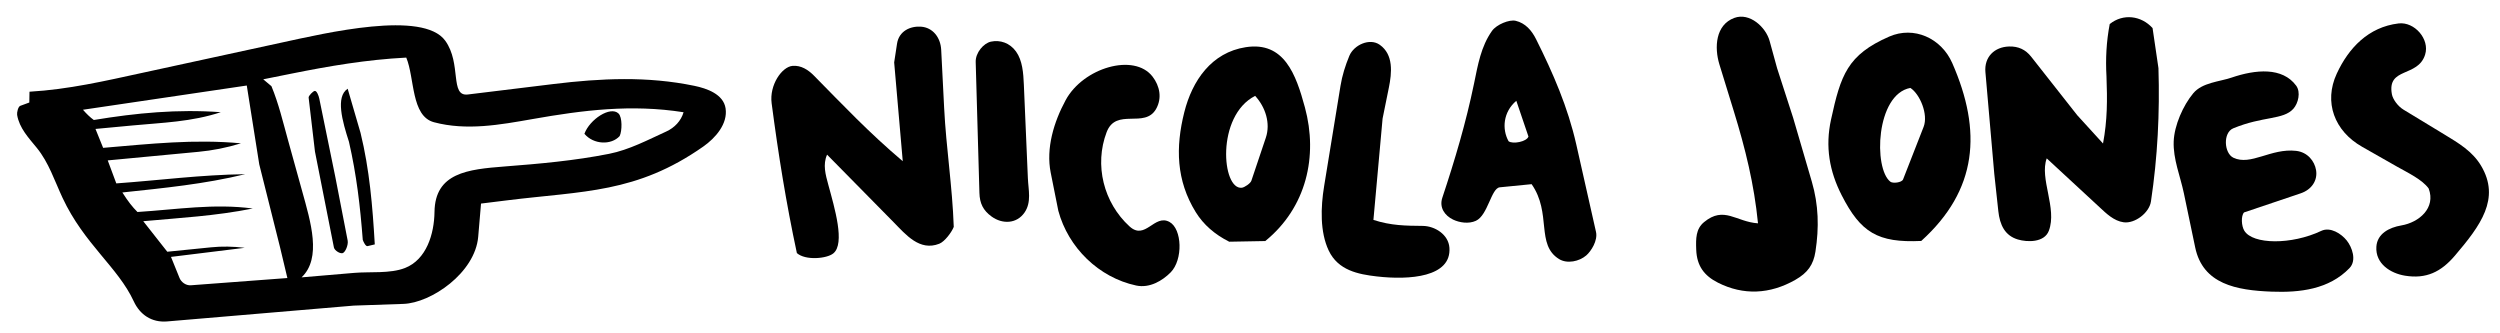
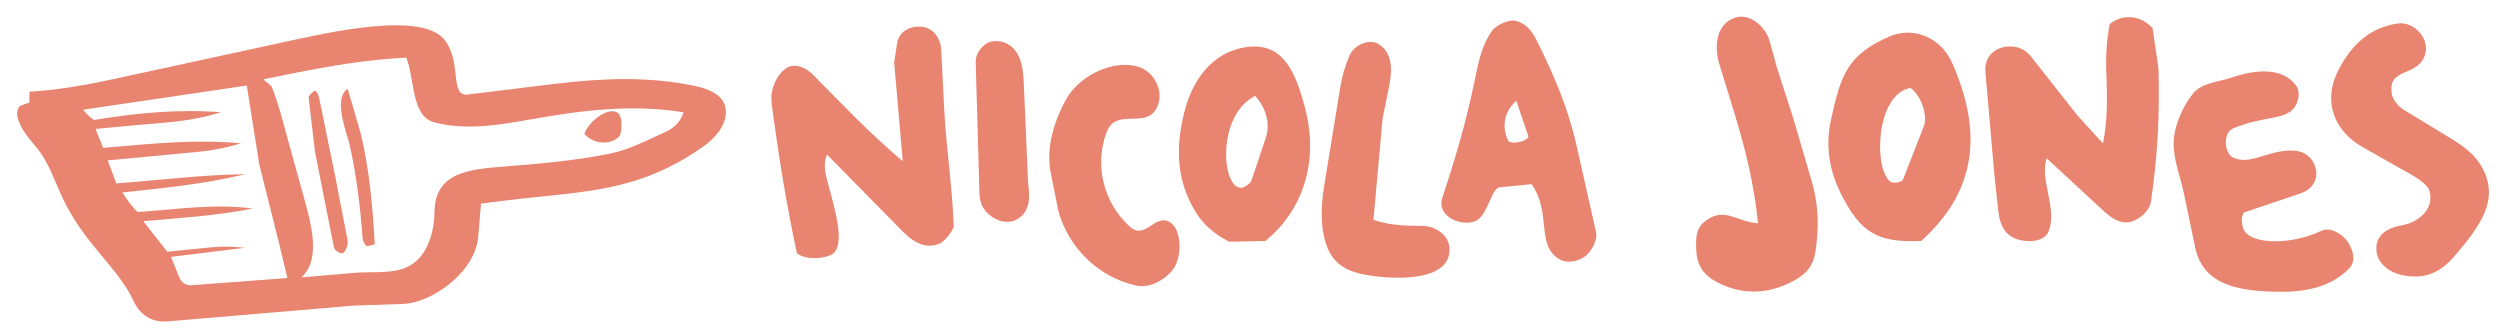
<svg xmlns="http://www.w3.org/2000/svg" id="Layer_1" data-name="Layer 1" viewBox="0 0 3151.85 418.98">
-   <path d="M602.91,298.36c-3.89,45.73-59.47,83.57-94.24,84.77l-62.68,2.16-235.25,19.95c-19.73,1.67-34.43-8.75-42.06-25.27-19.97-43.21-62.56-72.2-89.84-130.57-10.07-21.54-17.36-44.48-32.36-62.88-10.32-12.66-22.14-25.02-24.89-41.69-.47-2.84,1.24-10.39,3.91-11.38l11.46-4.21.22-13.61c49.38-2.88,94.89-13.51,143.26-24.01l174.04-37.8c56.33-12.23,178.9-41.16,206.85-2.5,20.9,28.92,5.39,70.63,28.54,67.8l107.77-13.16c60.01-7.33,118.52-10.04,177.79,2.25,15.74,3.26,36.56,10.46,39.33,28.3,3.03,19.5-12.69,37.44-28.09,48.24-84.17,59.04-151.2,55.89-247.33,67.82l-32.89,4.08-3.55,41.71ZM547.79,267.23c.64-49.28,41.78-53.75,88.4-57.35,44.61-3.45,87.91-7.28,131.67-15.94,25.35-5.02,49.13-17.65,72.22-28.18,10.24-4.67,18.57-13.31,21.72-24.25-65.74-10.36-126.86-2.61-190.26,8.57-41.32,7.28-83.38,14.96-124.41,4.03-29.04-7.73-24.21-55.84-34.94-81.5-50.45,2.64-96.81,10.59-145.71,20.42l-34.6,6.95,10.34,8.69c9.07,21.93,14.38,44.49,20.78,67.6l17.94,64.72c10.73,38.7,24.88,84.4-.73,108.69l66.25-5.64c20.24-1.72,45.29,1.17,64.11-6.16,27.08-10.55,36.86-42.91,37.22-70.64ZM154.26,242.64c7.61,11.97,12.56,18.09,19.04,24.63,50.15-3.24,96.65-10.91,145.42-4.38-47.82,9.48-91.19,11.7-138.11,15.99l30.28,38.48,55.31-5.57c13.68-1.38,27.7-1.15,42.35.63l-92.98,11.46,10.79,26.64c2.03,5.02,7.84,9.62,14.27,9.14l121.68-9.13-9.29-38.96-26.17-104.38-15.73-99.37-110.35,16.32-96.16,14.22c4.36,5.11,9.33,9.84,13.67,12.92,53.59-8.86,105.93-13.85,160.09-9.83-36.91,12.22-73.51,13.17-111.05,16.7l-46.94,4.4,9.64,23.85c59.87-5.07,114.77-11.18,173.8-5.7-18.67,5.7-36.01,9.05-53.76,10.72l-114.23,10.8,10.79,29c54.8-3.94,106.37-10.85,162.53-11.62-51.68,12.55-102.17,17.4-154.91,23.06Z" />
-   <path d="M2519.35,265.99l-5.09-46.87-11.17-128.22c-1.66-19.07,11.37-31.75,29.87-32.29,11.53-.34,20.71,3.82,27.85,12.91l57.94,73.63,32.61,35.78c5.55-29.37,5.48-55.2,4.36-84.72-1.25-22.13-.13-43.69,4.08-65.87,16.82-13.56,39.7-10.78,54.03,5.08l7.42,50.53c1.73,56.74-1.04,111.67-9.45,168.01-2.16,14.49-20.35,28.14-34.38,26.29-12.45-1.64-22.14-11.32-30.4-18.96l-66.62-61.62c-9.42,25.47,13.39,62.89,2.67,91.26-5.74,15.19-27.42,14.45-39.01,11.01-16.38-4.86-22.8-18.23-24.72-35.94Z" />
-   <path d="M1044.3,233.04c7.91,29.17,21.45,74.06,6.3,86.42-8.28,6.76-35.28,9.16-45.95-.4-13.6-63.52-23.33-124.32-31.81-188.8-3.04-23.07,12.91-46.05,26.34-47.21,10.73-.92,19.77,4.98,26.98,12.29,36.34,36.82,69.06,71.63,111.98,107.9l-10.82-124.53,3.6-23.61c2.43-15.97,16.74-22.46,30.34-21.46,14.6,1.07,24.55,13.42,25.35,29.23l3.72,73.38c2.57,50.71,10.35,98.76,12.11,149.81-2.59,6.66-11.4,18.54-18.24,21.23-24.79,9.78-42.19-11.52-57.6-27.16l-83.88-85.16c-5.59,12.56-1.89,25.27,1.58,38.07Z" />
-   <path d="M2829.5,290.88c10.64,17.48,59.48,18,97.06.18,11.41-5.41,25.27,3.61,32.06,12.13,6.72,8.44,12.91,25.1,3.4,34.91-25.96,26.79-62.57,30.95-98.02,29.6-44.42-1.7-86.74-9.39-96.43-55.75l-14.3-68.42c-4.45-21.29-13.66-42.97-12.81-65.24.77-20.22,11.84-45.34,24.72-60.76,11.27-13.49,33.03-14.52,48.09-19.65,30.68-10.46,64.28-13.42,81.6,10.12,6.05,8.23,2.6,22.28-3.52,29.11-12.8,14.28-38.14,9.07-75.81,24.67-13.13,5.44-11.67,31.43.24,37.1,21.92,10.43,47.26-12.27,78.98-8.69,14.51,1.64,23.29,12.9,25.19,24.22,2.22,13.22-5.69,24.71-19.39,29.33l-71.41,24.08c-4.08,4.47-3.28,17.12.35,23.07Z" />
-   <path d="M2422.2,303.77c-55.05,2.59-76.38-10.79-100.27-57.51-15.6-30.51-20.91-61.42-13.49-95.44,12.26-56.16,20.51-81.59,73.4-104.71,30.93-13.52,65.52,1.74,79.44,33.41,37.78,86,31.94,160.06-39.08,224.25ZM2399.27,226.21l25.92-66.3c6.08-15.55-4.61-41.27-16.71-49.07-43.54,8.09-46.7,101.66-25.2,118.27,3.16,2.44,14.42,1.09,15.98-2.9Z" />
-   <path d="M1931,232.19l-40.17,3.96c-10.87,1.07-14.92,35.25-30.13,42.23-9.04,4.15-20.69,2.34-28.76-1.54-10.55-5.07-17.64-15.23-13.55-27.55,15.83-47.62,29.81-94.67,40-143.99,4.88-23.63,8.69-46.69,22.65-66.36,5.69-8.02,21.89-14.66,29.91-12.7,12.14,2.95,20.04,11.97,25.66,23.21,21.42,42.84,40.11,85.81,50.71,132.85l24.83,110.11c2.44,10.82-6.14,24.31-12.3,29.62-8.81,7.6-24.07,10.88-34.26,4.59-29.54-18.22-9.06-57.79-34.61-94.42ZM1926.98,172.15l-15.3-45.06c-16.63,14.04-18.27,35.71-9.77,50.96,5.31,4,22.9.62,25.07-5.9Z" />
-   <path d="M2263.61,352.71c-32.25,18.45-65.75,19.8-97.7,3.68-17.3-8.73-26.66-21.11-27.41-41.51-.52-14.16-.56-26.24,9.86-34.84,25.22-20.83,40.34-.3,68.02,1.52-4.88-49.46-15.98-94.23-30.43-141.15l-18.21-59.15c-6.58-21.38-4.97-49.89,18.77-58.68,19.38-7.18,39.74,11.68,44.5,29l9.47,34.48,20.2,62.45,23.56,80.53c8.57,29.31,9.24,57.84,4.57,88.12-2.56,16.61-9.83,26.76-25.2,35.55Z" />
-   <path d="M3095.05,322.24c-17.61,20.69-36.23,29.67-62.96,25.33-18.3-2.97-37.54-15.12-36.1-36.62,1.09-16.3,16.07-24.14,31.46-26.74,22.33-3.77,43.71-21.98,34.51-46.47-8.04-11.38-26.69-20.13-39.32-27.31l-44.72-25.43c-34.81-19.79-48.55-56.13-31.87-92.17,14.98-32.37,39.89-58.74,77.93-63.29,20.02-2.4,39.63,19.87,33.44,39.41-9.18,28.99-48.23,15.32-41.86,49.91,1.15,6.23,7.4,15.01,14.63,19.4l51.36,31.16c18.39,11.16,35.64,21.39,46.49,39.63,24.62,41.36-.78,75.35-32.99,113.19Z" />
-   <path d="M1595.17,303.9l-45.47.84c-17.94-9.03-32.29-21.25-42.23-37.36-24.6-39.91-25.53-81.65-14.37-125.98,10.01-39.79,34.32-75.26,77.54-81.92,48.4-7.46,63.26,34.39,74.52,75.94,16.67,61.48,1.94,126.23-49.99,168.48ZM1577.64,227.9l18.25-54.31c6.08-18.09-.4-38.46-13.48-52.71-49.56,25.13-42.13,118.91-16.71,115.8,3.31-.41,10.82-5.44,11.94-8.79Z" />
-   <path d="M1424.08,285.47c19.87,18.13,31.22-16.09,50.32-5.66,16.02,8.75,17.27,47.65,1.47,63.61-10.23,10.34-26.33,20.2-43.5,16.53-47.03-10.07-85.57-47.7-98.1-94.2l-9.6-48.07c-6.14-30.75,3.94-63.92,18.84-91.43,22.17-40.94,86.4-59.86,109.59-29.63,9.12,11.89,12.09,27.05,4.49,40.62-14.25,25.43-50.48-1.97-62.42,29.4-15.74,41.36-3.87,88.93,28.89,118.83Z" />
-   <path d="M1827.35,312.34c2.64,37.03-50.25,40.97-91.71,36.15-23.23-2.7-48.64-7.57-60.5-32.65-11.1-23.47-10.12-54.42-5.78-81.03l20.65-126.55c2.12-13.01,6.03-25.47,11.16-37.87,5.67-13.7,25.64-22.89,38.31-13.94,17.57,12.41,15.33,35.23,11.49,54.14l-7.89,38.91-11.55,127.75c22.38,7.26,40.62,7.33,62.23,7.56,15.24.16,32.39,10.77,33.59,27.54Z" />
-   <path d="M1291.78,267.78c-10.03,14.73-28.22,14.91-41.56,5.27-10.84-7.84-15.06-16.71-15.43-29.94l-4.69-165c-.33-11.77,10.08-23.65,19.18-25.6,11.53-2.47,23.78,1.47,31.7,12.5,8.11,11.3,9.21,27.11,9.83,41.67l5.08,118.12c.63,14.61,4.77,29.95-4.11,42.99Z" />
-   <path d="M438.32,303.3c1.04,5.34-2.98,15.05-6.49,15.88s-10.13-3.55-10.85-7.19l-23.89-120.88-7.99-68.08c-.26-2.21,5.43-7.91,7.55-8.37,2.67-.58,5.13,5.98,5.9,9.72l20.23,98.85,15.54,80.07Z" />
-   <path d="M457.36,302.47c-3.25-42.47-7.81-81.94-17.41-123.7-8.4-26.06-17.09-56.69-1.63-66.91l16.24,55.71c11.32,46.35,15.11,91.96,17.94,140.56l-9.13,2.16c-2.32.55-5.08-5.21-6-7.82Z" />
-   <path d="M781.25,171.52c-10.63,11.76-33.03,10.83-44.46-2.86,6.72-18.3,32.78-35.24,42.96-25.6,4.97,4.71,4.59,22.06,1.5,28.45Z" />
+   <path fill="#E8846F" d="M602.91,298.36c-3.89,45.73-59.47,83.57-94.24,84.77l-62.68,2.16-235.25,19.95c-19.73,1.67-34.43-8.75-42.06-25.27-19.97-43.21-62.56-72.2-89.84-130.57-10.07-21.54-17.36-44.48-32.36-62.88-10.32-12.66-22.14-25.02-24.89-41.69-.47-2.84,1.24-10.39,3.91-11.38l11.46-4.21.22-13.61c49.38-2.88,94.89-13.51,143.26-24.01l174.04-37.8c56.33-12.23,178.9-41.16,206.85-2.5,20.9,28.92,5.39,70.63,28.54,67.8l107.77-13.16c60.01-7.33,118.52-10.04,177.79,2.25,15.74,3.26,36.56,10.46,39.33,28.3,3.03,19.5-12.69,37.44-28.09,48.24-84.17,59.04-151.2,55.89-247.33,67.82l-32.89,4.08-3.55,41.71ZM547.79,267.23c.64-49.28,41.78-53.75,88.4-57.35,44.61-3.45,87.91-7.28,131.67-15.94,25.35-5.02,49.13-17.65,72.22-28.18,10.24-4.67,18.57-13.31,21.72-24.25-65.74-10.36-126.86-2.61-190.26,8.57-41.32,7.28-83.38,14.96-124.41,4.03-29.04-7.73-24.21-55.84-34.94-81.5-50.45,2.64-96.81,10.59-145.71,20.42l-34.6,6.95,10.34,8.69c9.07,21.93,14.38,44.49,20.78,67.6l17.94,64.72c10.73,38.7,24.88,84.4-.73,108.69l66.25-5.64c20.24-1.72,45.29,1.17,64.11-6.16,27.08-10.55,36.86-42.91,37.22-70.64ZM154.26,242.64c7.61,11.97,12.56,18.09,19.04,24.63,50.15-3.24,96.65-10.91,145.42-4.38-47.82,9.48-91.19,11.7-138.11,15.99l30.28,38.48,55.31-5.57c13.68-1.38,27.7-1.15,42.35.63l-92.98,11.46,10.79,26.64c2.03,5.02,7.84,9.62,14.27,9.14l121.68-9.13-9.29-38.96-26.17-104.38-15.73-99.37-110.35,16.32-96.16,14.22c4.36,5.11,9.33,9.84,13.67,12.92,53.59-8.86,105.93-13.85,160.09-9.83-36.91,12.22-73.51,13.17-111.05,16.7l-46.94,4.4,9.64,23.85c59.87-5.07,114.77-11.18,173.8-5.7-18.67,5.7-36.01,9.05-53.76,10.72l-114.23,10.8,10.79,29c54.8-3.94,106.37-10.85,162.53-11.62-51.68,12.55-102.17,17.4-154.91,23.06Z" />
+   <path fill="#E8846F" d="M2519.35,265.99l-5.09-46.87-11.17-128.22c-1.66-19.07,11.37-31.75,29.87-32.29,11.53-.34,20.71,3.82,27.85,12.91l57.94,73.63,32.61,35.78c5.55-29.37,5.48-55.2,4.36-84.72-1.25-22.13-.13-43.69,4.08-65.87,16.82-13.56,39.7-10.78,54.03,5.08l7.42,50.53c1.73,56.74-1.04,111.67-9.45,168.01-2.16,14.49-20.35,28.14-34.38,26.29-12.45-1.64-22.14-11.32-30.4-18.96l-66.62-61.62c-9.42,25.47,13.39,62.89,2.67,91.26-5.74,15.19-27.42,14.45-39.01,11.01-16.38-4.86-22.8-18.23-24.72-35.94Z" />
+   <path fill="#E8846F" d="M1044.3,233.04c7.91,29.17,21.45,74.06,6.3,86.42-8.28,6.76-35.28,9.16-45.95-.4-13.6-63.52-23.33-124.32-31.81-188.8-3.04-23.07,12.91-46.05,26.34-47.21,10.73-.92,19.77,4.98,26.98,12.29,36.34,36.82,69.06,71.63,111.98,107.9l-10.82-124.53,3.6-23.61c2.43-15.97,16.74-22.46,30.34-21.46,14.6,1.07,24.55,13.42,25.35,29.23l3.72,73.38c2.57,50.71,10.35,98.76,12.11,149.81-2.59,6.66-11.4,18.54-18.24,21.23-24.79,9.78-42.19-11.52-57.6-27.16l-83.88-85.16c-5.59,12.56-1.89,25.27,1.58,38.07Z" />
+   <path fill="#E8846F" d="M2829.5,290.88c10.64,17.48,59.48,18,97.06.18,11.41-5.41,25.27,3.61,32.06,12.13,6.72,8.44,12.91,25.1,3.4,34.91-25.96,26.79-62.57,30.95-98.02,29.6-44.42-1.7-86.74-9.39-96.43-55.75l-14.3-68.42c-4.45-21.29-13.66-42.97-12.81-65.24.77-20.22,11.84-45.34,24.72-60.76,11.27-13.49,33.03-14.52,48.09-19.65,30.68-10.46,64.28-13.42,81.6,10.12,6.05,8.23,2.6,22.28-3.52,29.11-12.8,14.28-38.14,9.07-75.81,24.67-13.13,5.44-11.67,31.43.24,37.1,21.92,10.43,47.26-12.27,78.98-8.69,14.51,1.64,23.29,12.9,25.19,24.22,2.22,13.22-5.69,24.71-19.39,29.33l-71.41,24.08c-4.08,4.47-3.28,17.12.35,23.07Z" />
+   <path fill="#E8846F" d="M2422.2,303.77c-55.05,2.59-76.38-10.79-100.27-57.51-15.6-30.51-20.91-61.42-13.49-95.44,12.26-56.16,20.51-81.59,73.4-104.71,30.93-13.52,65.52,1.74,79.44,33.41,37.78,86,31.94,160.06-39.08,224.25ZM2399.27,226.21l25.92-66.3c6.08-15.55-4.61-41.27-16.71-49.07-43.54,8.09-46.7,101.66-25.2,118.27,3.16,2.44,14.42,1.09,15.98-2.9Z" />
+   <path fill="#E8846F" d="M1931,232.19l-40.17,3.96c-10.87,1.07-14.92,35.25-30.13,42.23-9.04,4.15-20.69,2.34-28.76-1.54-10.55-5.07-17.64-15.23-13.55-27.55,15.83-47.62,29.81-94.67,40-143.99,4.88-23.63,8.69-46.69,22.65-66.36,5.69-8.02,21.89-14.66,29.91-12.7,12.14,2.95,20.04,11.97,25.66,23.21,21.42,42.84,40.11,85.81,50.71,132.85l24.83,110.11c2.44,10.82-6.14,24.31-12.3,29.62-8.81,7.6-24.07,10.88-34.26,4.59-29.54-18.22-9.06-57.79-34.61-94.42ZM1926.98,172.15l-15.3-45.06c-16.63,14.04-18.27,35.71-9.77,50.96,5.31,4,22.9.62,25.07-5.9Z" />
+   <path fill="#E8846F" d="M2263.61,352.71c-32.25,18.45-65.75,19.8-97.7,3.68-17.3-8.73-26.66-21.11-27.41-41.51-.52-14.16-.56-26.24,9.86-34.84,25.22-20.83,40.34-.3,68.02,1.52-4.88-49.46-15.98-94.23-30.43-141.15l-18.21-59.15c-6.58-21.38-4.97-49.89,18.77-58.68,19.38-7.18,39.74,11.68,44.5,29l9.47,34.48,20.2,62.45,23.56,80.53c8.57,29.31,9.24,57.84,4.57,88.12-2.56,16.61-9.83,26.76-25.2,35.55Z" />
+   <path fill="#E8846F" d="M3095.05,322.24c-17.61,20.69-36.23,29.67-62.96,25.33-18.3-2.97-37.54-15.12-36.1-36.62,1.09-16.3,16.07-24.14,31.46-26.74,22.33-3.77,43.71-21.98,34.51-46.47-8.04-11.38-26.69-20.13-39.32-27.31l-44.72-25.43c-34.81-19.79-48.55-56.13-31.87-92.17,14.98-32.37,39.89-58.74,77.93-63.29,20.02-2.4,39.63,19.87,33.44,39.41-9.18,28.99-48.23,15.32-41.86,49.91,1.15,6.23,7.4,15.01,14.63,19.4l51.36,31.16c18.39,11.16,35.64,21.39,46.49,39.63,24.62,41.36-.78,75.35-32.99,113.19Z" />
+   <path fill="#E8846F" d="M1595.17,303.9l-45.47.84c-17.94-9.03-32.29-21.25-42.23-37.36-24.6-39.91-25.53-81.65-14.37-125.98,10.01-39.79,34.32-75.26,77.54-81.92,48.4-7.46,63.26,34.39,74.52,75.94,16.67,61.48,1.94,126.23-49.99,168.48ZM1577.64,227.9l18.25-54.31c6.08-18.09-.4-38.46-13.48-52.71-49.56,25.13-42.13,118.91-16.71,115.8,3.31-.41,10.82-5.44,11.94-8.79Z" />
+   <path fill="#E8846F" d="M1424.08,285.47c19.87,18.13,31.22-16.09,50.32-5.66,16.02,8.75,17.27,47.65,1.47,63.61-10.23,10.34-26.33,20.2-43.5,16.53-47.03-10.07-85.57-47.7-98.1-94.2l-9.6-48.07c-6.14-30.75,3.94-63.92,18.84-91.43,22.17-40.94,86.4-59.86,109.59-29.63,9.12,11.89,12.09,27.05,4.49,40.62-14.25,25.43-50.48-1.97-62.42,29.4-15.74,41.36-3.87,88.93,28.89,118.83Z" />
+   <path fill="#E8846F" d="M1827.35,312.34c2.64,37.03-50.25,40.97-91.71,36.15-23.23-2.7-48.64-7.57-60.5-32.65-11.1-23.47-10.12-54.42-5.78-81.03l20.65-126.55c2.12-13.01,6.03-25.47,11.16-37.87,5.67-13.7,25.64-22.89,38.31-13.94,17.57,12.41,15.33,35.23,11.49,54.14l-7.89,38.91-11.55,127.75c22.38,7.26,40.62,7.33,62.23,7.56,15.24.16,32.39,10.77,33.59,27.54Z" />
+   <path fill="#E8846F" d="M1291.78,267.78c-10.03,14.73-28.22,14.91-41.56,5.27-10.84-7.84-15.06-16.71-15.43-29.94l-4.69-165c-.33-11.77,10.08-23.65,19.18-25.6,11.53-2.47,23.78,1.47,31.7,12.5,8.11,11.3,9.21,27.11,9.83,41.67l5.08,118.12c.63,14.61,4.77,29.95-4.11,42.99Z" />
+   <path fill="#E8846F" d="M438.32,303.3c1.04,5.34-2.98,15.05-6.49,15.88s-10.13-3.55-10.85-7.19l-23.89-120.88-7.99-68.08c-.26-2.21,5.43-7.91,7.55-8.37,2.67-.58,5.13,5.98,5.9,9.72l20.23,98.85,15.54,80.07Z" />
+   <path fill="#E8846F" d="M457.36,302.47c-3.25-42.47-7.81-81.94-17.41-123.7-8.4-26.06-17.09-56.69-1.63-66.91l16.24,55.71c11.32,46.35,15.11,91.96,17.94,140.56l-9.13,2.16c-2.32.55-5.08-5.21-6-7.82Z" />
+   <path fill="#E8846F" d="M781.25,171.52c-10.63,11.76-33.03,10.83-44.46-2.86,6.72-18.3,32.78-35.24,42.96-25.6,4.97,4.71,4.59,22.06,1.5,28.45Z" />
</svg>
